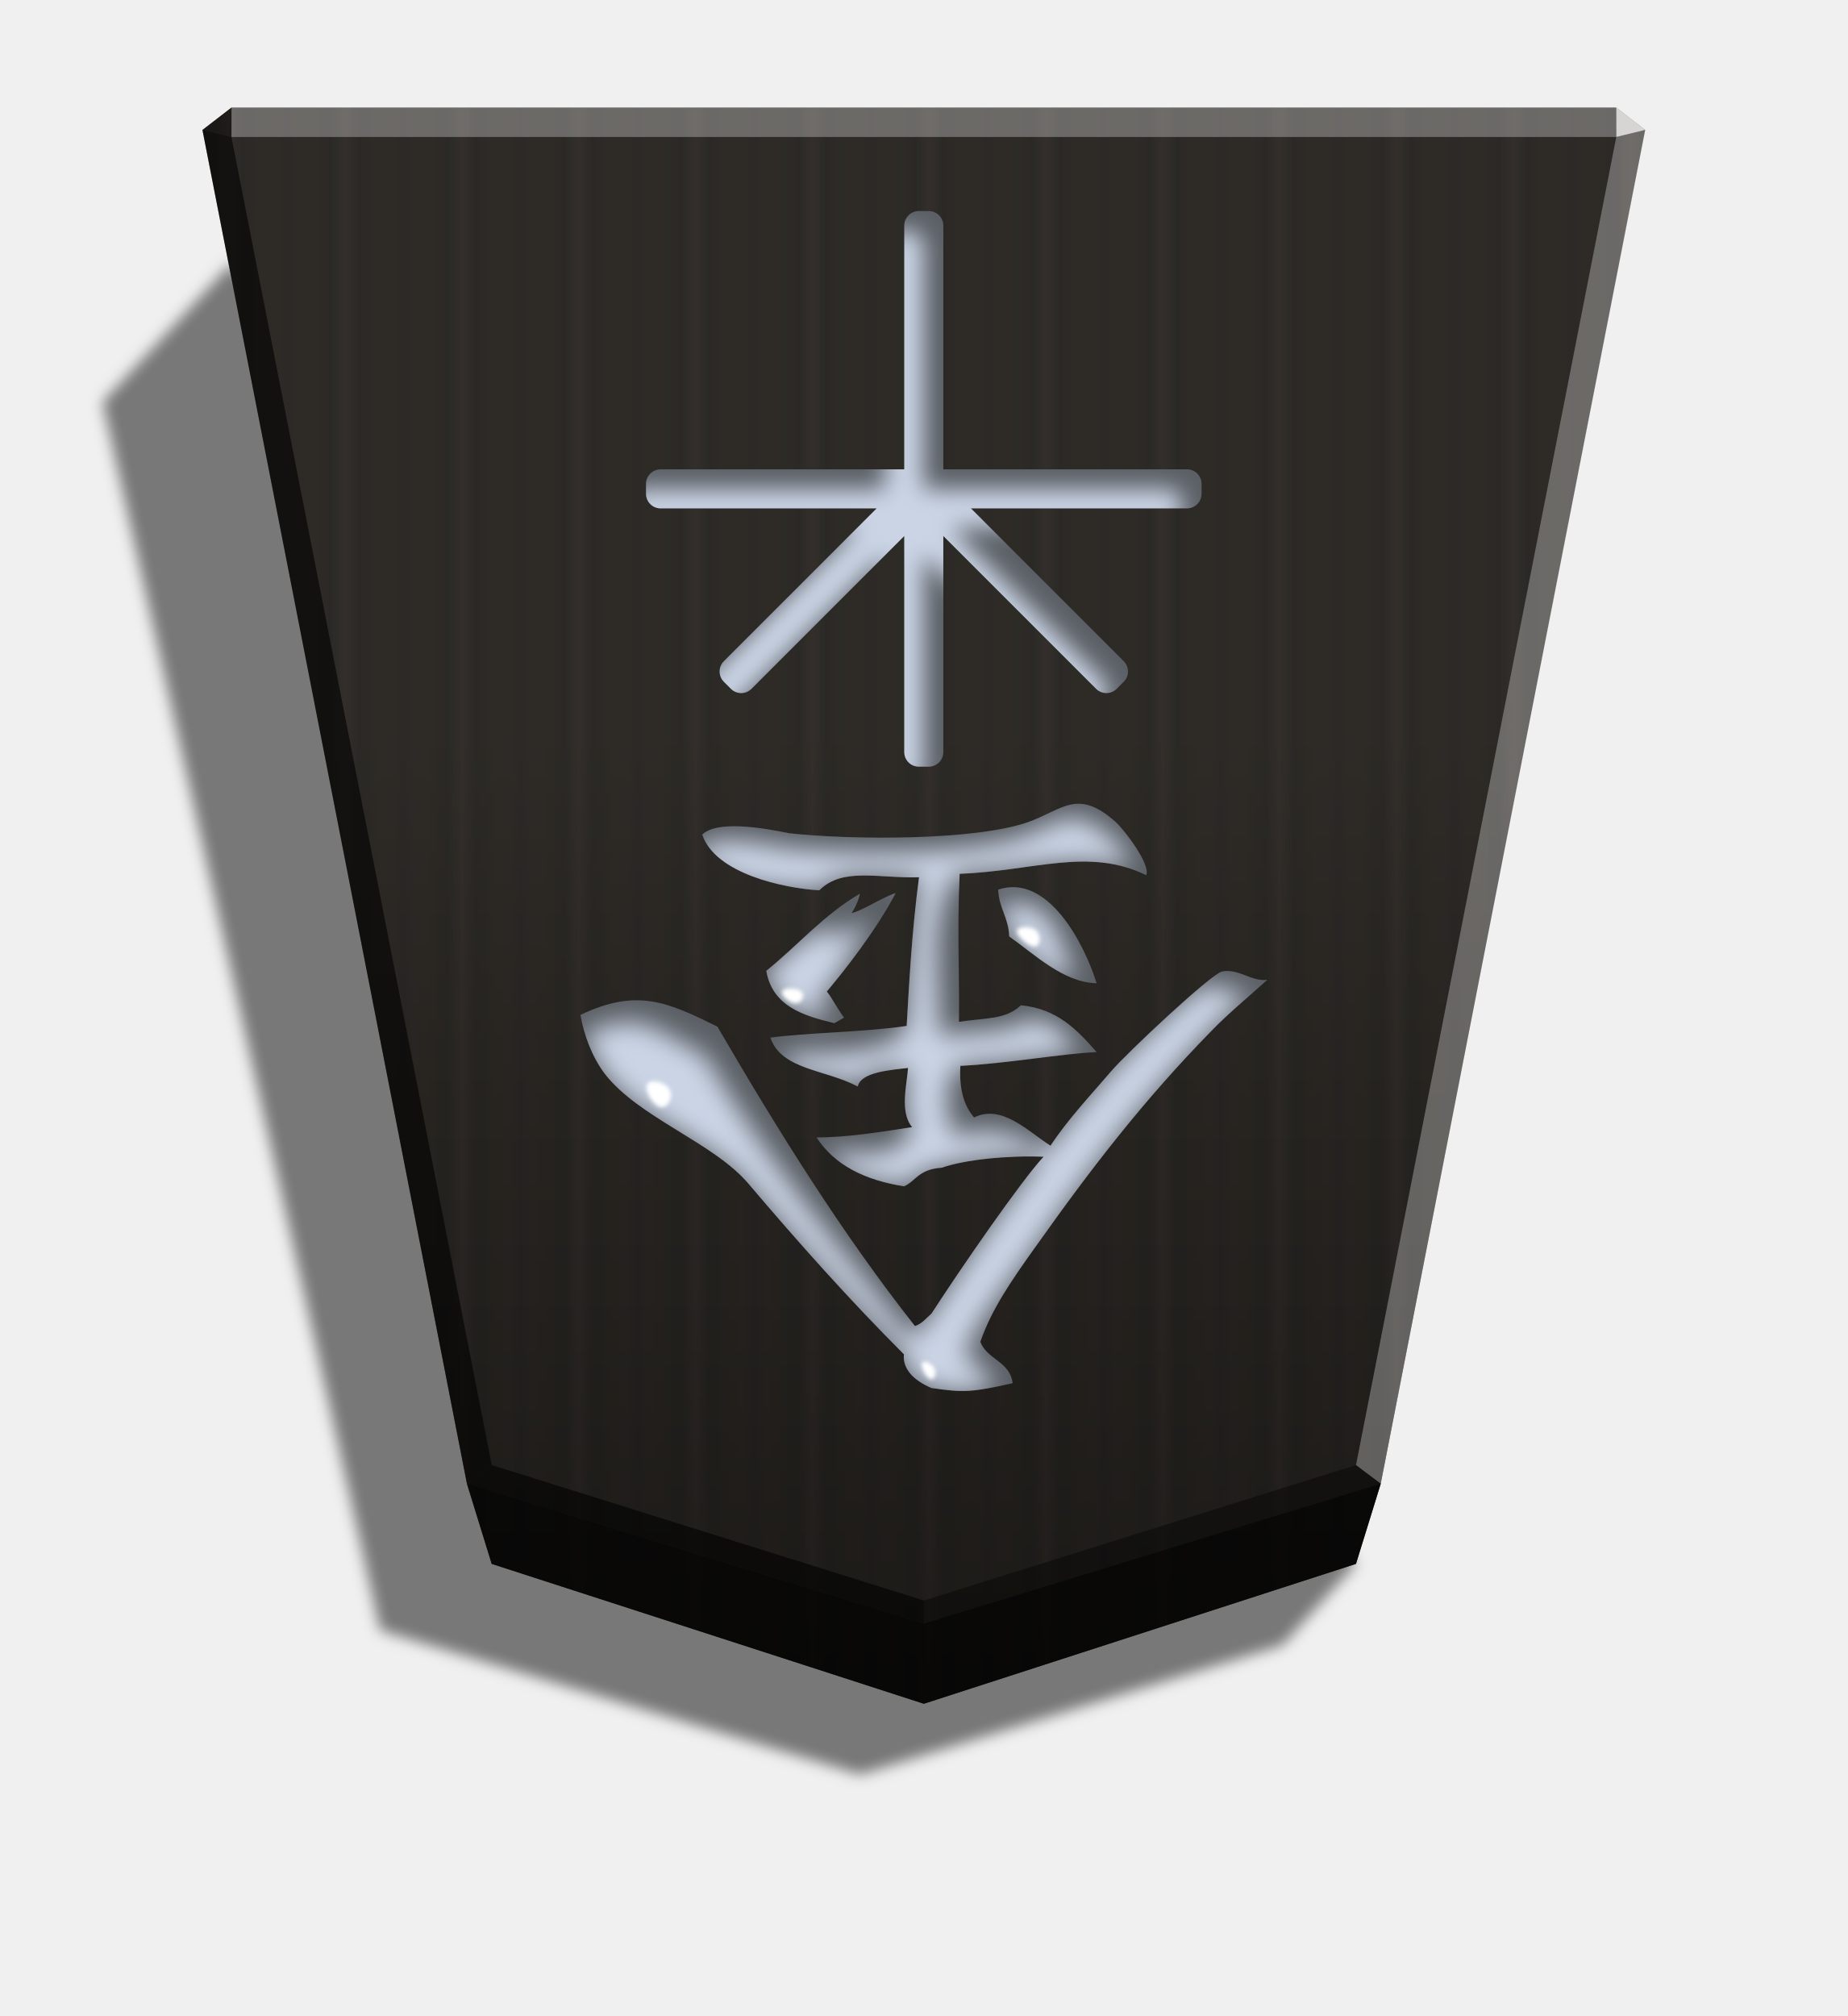
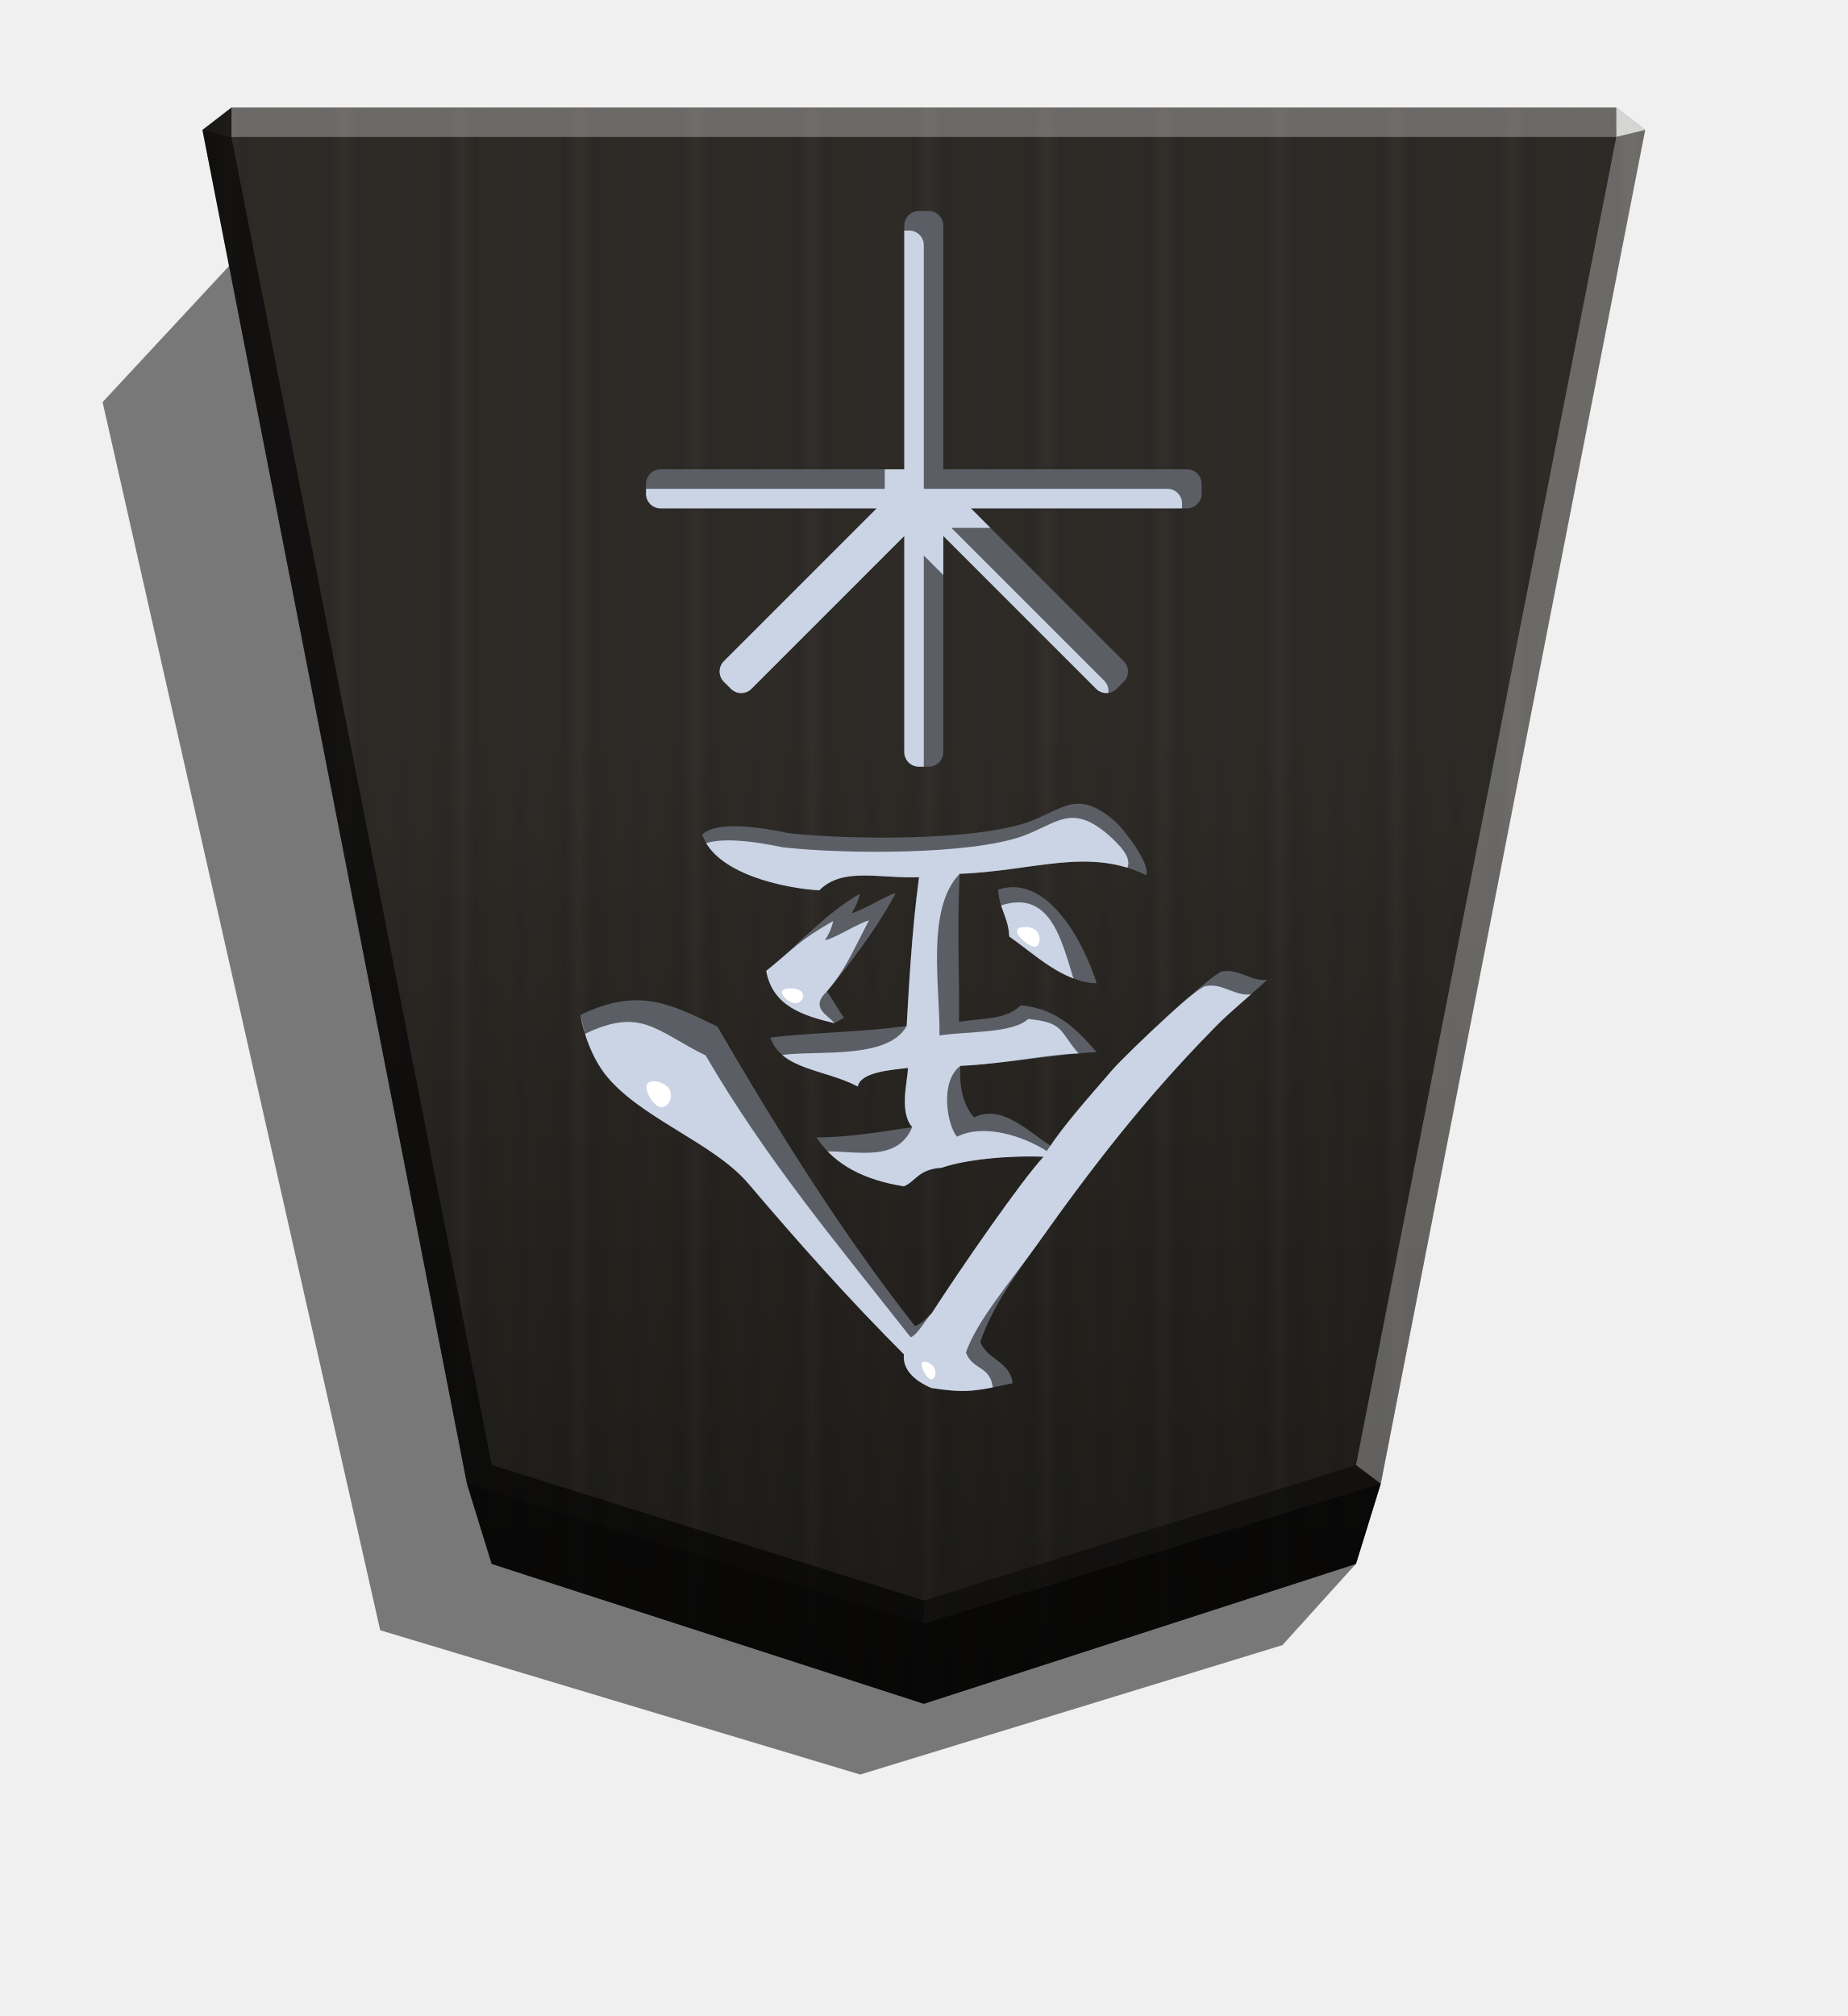
<svg xmlns="http://www.w3.org/2000/svg" width="498.898" height="544.252" viewBox="0 0 1320 1440">
  <defs>
-     <filter id="1KI-1_svg__a" width="1.026" height="1.022" x="-.013" y="-.011" class="1KI-1_svg__B">
-       <feGaussianBlur stdDeviation="2.441" />
-     </filter>
-     <filter id="1KI-1_svg__e" width="1.096" height="1.096" x="-.048" y="-.048" class="1KI-1_svg__B">
-       <feGaussianBlur stdDeviation="5.51" />
-     </filter>
-     <filter id="1KI-1_svg__g" width="1.089" height="1.104" x="-.045" y="-.052" class="1KI-1_svg__B">
-       <feGaussianBlur stdDeviation="8.898" />
-     </filter>
-     <filter id="1KI-1_svg__k" width="1.448" height="1.517" x="-.224" y="-.259" class="1KI-1_svg__B">
-       <feGaussianBlur stdDeviation="1.51" />
-     </filter>
-     <filter id="1KI-1_svg__i" width="1.478" height="1.681" x="-.239" y="-.34" class="1KI-1_svg__B">
-       <feGaussianBlur stdDeviation="1.51" />
-     </filter>
-     <filter id="1KI-1_svg__h" width="1.414" height="1.39" x="-.207" y="-.195" class="1KI-1_svg__B">
-       <feGaussianBlur stdDeviation="1.51" />
-     </filter>
-     <filter id="1KI-1_svg__j" width="1.732" height="1.573" x="-.366" y="-.286" class="1KI-1_svg__B">
-       <feGaussianBlur stdDeviation="1.51" />
-     </filter>
-     <linearGradient id="1KI-1_svg__b" x1="-1430.769" x2="-1409.955" y1="-77.47" y2="-77.47" gradientUnits="userSpaceOnUse" spreadMethod="reflect">
+     <linearGradient id="1KI-1_svg__a" x1="-1430.769" x2="-1409.955" y1="-77.47" y2="-77.47" gradientUnits="userSpaceOnUse" spreadMethod="reflect">
      <stop offset="0" stop-color="#292522" />
      <stop offset=".232" stop-color="#22211e" />
      <stop offset=".616" stop-color="#25221e" />
      <stop offset=".808" stop-color="#25221f" />
      <stop offset="1" stop-color="#23211f" />
    </linearGradient>
-     <linearGradient id="1KI-1_svg__c" x1="-905.02" x2="-904.556" y1="-384.47" y2="184.159" gradientUnits="userSpaceOnUse">
+     <linearGradient id="1KI-1_svg__b" x1="-905.02" x2="-904.556" y1="-384.47" y2="184.159" gradientUnits="userSpaceOnUse">
      <stop offset="0" />
      <stop offset=".603" stop-color="#fff" />
    </linearGradient>
-     <clipPath id="1KI-1_svg__d">
+     <clipPath id="1KI-1_svg__c">
      <path stroke-width="1.534" d="M1808.815-1033.572a7.223 7.223 0 0 1-7.239-7.239v-120.827h-120.827a7.223 7.223 0 0 1-7.239-7.239v-4.879a7.223 7.223 0 0 1 7.239-7.239h107.142l-75.763-75.759a7.22 7.22 0 0 1 0-10.237l3.451-3.451a7.223 7.223 0 0 1 10.238 0l75.759 75.763v-107.143a7.223 7.223 0 0 1 7.239-7.239h4.878a7.223 7.223 0 0 1 7.239 7.239v107.143l75.759-75.763a7.223 7.223 0 0 1 10.238 0l3.451 3.451a7.22 7.22 0 0 1 0 10.237l-75.759 75.759h107.139a7.224 7.224 0 0 1 7.239 7.239v4.879a7.224 7.224 0 0 1-7.239 7.239h-120.827v120.827a7.223 7.223 0 0 1-7.239 7.239zm2.436-137.74h.01z" />
    </clipPath>
-     <clipPath id="1KI-1_svg__f">
+     <clipPath id="1KI-1_svg__d">
      <path stroke-width="24.395" d="M414.651 724.944c2.458 14.259 8.359 29.993 17.209 41.793 24.092 31.468 77.686 49.168 102.762 78.669 35.893 42.285 72.277 83.094 111.12 121.937-.984 9.834 5.9 18.192 19.667 24.092 23.109 3.442 29.501 2.95 58.018-3.442-1.967-15.734-18.192-16.717-23.109-29.501 7.867-22.617 20.651-41.793 40.81-69.819 38.351-54.085 76.21-103.253 124.395-152.421 11.801-12.292 28.518-26.059 39.826-36.384-11.309 1.475-20.65-8.359-32.451-5.9-7.375 1.475-67.852 58.018-79.161 71.294-14.75 17.209-30.976 34.418-43.268 53.102-16.226-10.325-34.91-29.993-54.577-20.159-6.883-7.867-10.817-19.667-9.834-36.876 31.959-1.475 73.261-8.85 97.353-9.834-13.767-15.734-28.026-30.976-54.085-33.434-10.817 10.325-24.584 8.85-44.252 11.8.492-34.909-1.475-61.952.492-105.712 53.102-1.967 91.945-19.176 133.246.983 3.441-7.375-15.242-31.959-21.634-37.86-27.534-24.584-37.86-8.85-62.936 0-37.859 13.275-126.362 12.784-170.613 7.867-19.176-3.933-51.135-9.342-61.952.983 9.342 28.026 58.51 38.351 83.586 39.826 16.717-16.717 42.284-8.359 71.294-9.342-5.408 39.826-7.375 81.619-8.85 106.203-29.501 4.425-72.769 4.917-97.353 8.359 7.867 23.109 39.335 22.617 62.444 34.909 1.967-10.325 23.601-11.8 35.893-13.275-.492 10.325-6.392 31.468 2.95 42.285-22.126 3.442-46.218 7.375-68.344 7.375 13.275 20.159 34.909 30.484 62.443 34.909 8.359-3.442 10.325-12.292 27.043-13.275 16.717-5.9 47.693-8.85 72.769-7.867-15.734 16.717-59.494 80.144-80.144 112.103-3.442 2.95-6.883 7.375-11.8 8.85-52.61-66.869-97.845-139.638-141.113-213.882-35.893-17.701-57.527-27.534-97.845-8.359zm132.754-31.468c4.426 25.076 26.06 31.959 48.677 37.368l6.884-3.933c-4.426-5.9-8.359-13.767-12.292-18.684 13.275-15.734 35.893-44.743 49.168-70.311-9.342 2.95-24.092 12.784-31.468 14.259 4.917-7.375 5.9-13.767 5.9-13.767-25.568 14.75-44.252 36.876-66.869 55.068m165.697-58.018c.492 13.275 7.375 19.667 7.867 33.434 18.192 12.784 38.843 32.943 62.443 33.434-8.85-28.518-34.909-78.669-70.311-66.869z" />
    </clipPath>
  </defs>
-   <path d="m-2659.569 204.596 26.181 28.949 150.416 46.096 171.017-51.398 98.911-437.515-45.894-49.39z" filter="url(#1KI-1_svg__a)" opacity=".5" transform="matrix(-2.0051 0 0 2.0051 -4364.078 706.823)" />
-   <path fill="url(#1KI-1_svg__b)" d="m-1220.686-340.838-153.963 49.823-8.809 28.459-94.245 482.361 10.349 7.986h493.336l10.348-7.986-94.244-482.361-8.809-28.459z" transform="translate(-1787.64 533.54)scale(-2.0051)" />
-   <path fill="url(#1KI-1_svg__c)" d="m-905.02-384.47-153.963 49.823-8.809 26.778-94.245 484.042 10.349 7.986h493.336l10.349-7.986-94.244-482.219-8.809-28.601z" opacity=".25" style="mix-blend-mode:overlay" transform="translate(-1154.688 446.054)scale(-2.0051)" />
+   <path d="m968.624 1117.058-52.496 58.046-301.599 92.427-342.906-103.058L73.297 287.212l92.022-99.032z" opacity=".5" />
+   <path fill="url(#1KI-1_svg__a)" d="m-1220.686-340.838-153.963 49.823-8.809 28.459-94.245 482.361 10.349 7.986h493.336l10.348-7.986-94.244-482.361-8.809-28.459z" transform="translate(-1787.64 533.54)scale(-2.0051)" />
+   <path fill="url(#1KI-1_svg__b)" d="m-905.02-384.47-153.963 49.823-8.809 26.778-94.245 484.042 10.349 7.986h493.336l10.349-7.986-94.244-482.219-8.809-28.601z" opacity=".25" style="mix-blend-mode:overlay" transform="translate(-1154.688 446.054)scale(-2.0051)" />
  <path d="m165.355 97.854.043-21.064-20.75 16.013zm821.025 961.863-17.664-13.248L660 1143.218v16.402z" opacity=".4" />
  <path d="m333.62 1059.717 17.664-13.248L660 1143.218v16.402z" opacity=".6" />
  <path d="m333.62 1059.717 17.664-13.248L165.355 97.854l-20.707-5.052z" opacity=".6" />
  <g fill="#fff">
    <path d="m986.38 1059.717-17.664-13.248 185.93-948.615 20.707-5.052z" opacity=".3" />
    <path d="m1154.646 97.854-.043-21.064 20.75 16.013z" opacity=".8" />
    <path d="M1154.646 97.854H165.355l.043-21.064h989.205z" opacity=".3" />
  </g>
  <path d="m351.283 1117.065-17.663-57.348L660 1159.62l326.38-99.903-17.663 57.348L660 1216.968z" opacity=".7" />
  <path fill="#5b5f65" d="M656.441 150.745a10.405 10.405 0 0 0-10.428 10.428v174.064H471.949a10.405 10.405 0 0 0-10.428 10.428v7.028a10.405 10.405 0 0 0 10.428 10.428h154.349L517.154 472.259a10.406 10.406 0 0 0 0 14.748l4.971 4.971a10.406 10.406 0 0 0 14.748 0l109.139-109.144v154.35a10.405 10.405 0 0 0 10.428 10.428h7.028a10.405 10.405 0 0 0 10.428-10.428v-154.35l109.139 109.144a10.406 10.406 0 0 0 14.748 0l4.971-4.971a10.406 10.406 0 0 0 0-14.748L693.616 363.121H847.96a10.405 10.405 0 0 0 10.428-10.428v-7.028a10.405 10.405 0 0 0-10.428-10.428H673.897V161.173a10.405 10.405 0 0 0-10.428-10.428zm3.509 198.429h.014z" />
-   <path fill="#cad4e5" d="M1799.134-1043.253a7.223 7.223 0 0 1-7.239-7.239v-120.827h-120.827a7.223 7.223 0 0 1-7.239-7.239v-4.878a7.223 7.223 0 0 1 7.239-7.239h107.143l-75.763-75.759a7.223 7.223 0 0 1 0-10.238l3.451-3.451a7.22 7.22 0 0 1 10.237 0l75.759 75.763v-107.142a7.223 7.223 0 0 1 7.239-7.239h4.879a7.224 7.224 0 0 1 7.239 7.239v107.142l75.759-75.763a7.22 7.22 0 0 1 10.237 0l3.451 3.451a7.223 7.223 0 0 1 0 10.238l-75.759 75.759h107.139a7.224 7.224 0 0 1 7.239 7.239v4.878a7.223 7.223 0 0 1-7.239 7.239h-120.827v120.827a7.223 7.223 0 0 1-7.239 7.239zm2.436-137.74h.01v-.01z" clip-path="url(#1KI-1_svg__d)" filter="url(#1KI-1_svg__e)" transform="matrix(1.4406 0 0 -1.4406 -1949.339 -1338.219)" />
+   <path fill="#cad4e5" d="M1799.134-1043.253a7.223 7.223 0 0 1-7.239-7.239v-120.827h-120.827a7.223 7.223 0 0 1-7.239-7.239v-4.878a7.223 7.223 0 0 1 7.239-7.239h107.143l-75.763-75.759a7.223 7.223 0 0 1 0-10.238l3.451-3.451a7.22 7.22 0 0 1 10.237 0l75.759 75.763v-107.142a7.223 7.223 0 0 1 7.239-7.239h4.879a7.224 7.224 0 0 1 7.239 7.239v107.142l75.759-75.763a7.22 7.22 0 0 1 10.237 0l3.451 3.451a7.223 7.223 0 0 1 0 10.238l-75.759 75.759h107.139a7.224 7.224 0 0 1 7.239 7.239v4.878a7.223 7.223 0 0 1-7.239 7.239h-120.827v120.827a7.223 7.223 0 0 1-7.239 7.239zm2.436-137.74h.01v-.01z" clip-path="url(#1KI-1_svg__c)" transform="matrix(1.4406 0 0 -1.4406 -1949.339 -1338.219)" />
  <path fill="#5b5f65" d="M414.651 724.944c2.458 14.259 8.359 29.993 17.209 41.793 24.092 31.468 77.686 49.168 102.762 78.669 35.893 42.285 72.277 83.094 111.12 121.937-.984 9.834 5.9 18.192 19.667 24.092 23.109 3.442 29.501 2.95 58.018-3.442-1.967-15.734-18.192-16.717-23.109-29.501 7.867-22.617 20.651-41.793 40.81-69.819 38.351-54.085 76.21-103.253 124.395-152.421 11.801-12.292 28.518-26.059 39.826-36.384-11.309 1.475-20.65-8.359-32.451-5.9-7.375 1.475-67.852 58.018-79.161 71.294-14.75 17.209-30.976 34.418-43.268 53.102-16.226-10.325-34.91-29.993-54.577-20.159-6.883-7.867-10.817-19.667-9.834-36.876 31.959-1.475 73.261-8.85 97.353-9.834-13.767-15.734-28.026-30.976-54.085-33.434-10.817 10.325-24.584 8.85-44.251 11.8.492-34.909-1.475-61.952.492-105.712 53.102-1.967 91.944-19.176 133.246.983 3.441-7.375-15.242-31.959-21.634-37.86-27.534-24.584-37.86-8.85-62.936 0-37.859 13.275-126.362 12.784-170.613 7.867-19.176-3.933-51.135-9.342-61.952.983 9.342 28.026 58.51 38.351 83.586 39.826 16.717-16.717 42.284-8.359 71.294-9.342-5.408 39.826-7.375 81.619-8.85 106.203-29.501 4.425-72.769 4.917-97.353 8.359 7.867 23.109 39.335 22.617 62.444 34.909 1.967-10.325 23.601-11.8 35.893-13.275-.492 10.325-6.392 31.468 2.95 42.285-22.126 3.442-46.218 7.375-68.344 7.375 13.275 20.159 34.909 30.484 62.443 34.909 8.359-3.442 10.325-12.292 27.043-13.275 16.717-5.9 47.693-8.85 72.769-7.867-15.734 16.717-59.494 80.144-80.144 112.103-3.442 2.95-6.883 7.375-11.8 8.85-52.61-66.869-97.845-139.638-141.113-213.882-35.893-17.701-57.527-27.534-97.845-8.359zm132.754-31.468c4.426 25.076 26.059 31.959 48.677 37.368l6.884-3.933c-4.426-5.9-8.359-13.767-12.292-18.684 13.275-15.734 35.893-44.743 49.168-70.311-9.342 2.95-24.092 12.784-31.468 14.259 4.917-7.375 5.9-13.767 5.9-13.767-25.568 14.75-44.252 36.876-66.869 55.068m165.697-58.018c.492 13.275 7.375 19.667 7.867 33.434 18.192 12.784 38.843 32.943 62.443 33.434-8.85-28.518-34.909-78.669-70.311-66.869z" />
-   <path fill="#cad4e5" d="M414.651 724.944c2.458 14.259 8.359 29.993 17.209 41.793 24.092 31.468 77.686 49.168 102.762 78.669 35.893 42.285 72.277 83.094 111.12 121.937-.984 9.834 5.9 18.192 19.667 24.092 23.109 3.442 15.312 5.98 43.83-.411-1.967-15.734-14.3-12.12-19.217-24.904 7.867-22.617 30.948-49.42 51.107-77.446 38.351-54.085 76.21-103.253 124.395-152.421 11.801-12.292 16.821-15.674 28.129-25.999-11.309 1.475-20.65-8.359-32.451-5.9-7.375 1.475-56.155 47.633-67.464 60.908-14.75 17.209-33.645 38.231-45.937 56.915-16.226-10.325-44.444-20.077-64.111-10.244-6.883-7.867-12.76-39.105 2.37-50.605 31.959-1.475 60.31-7.921 84.403-8.905-13.767-15.734-9.927-22.11-35.986-24.568-10.817 10.325-43.652 8.78-63.319 11.73.492-34.909-9.865-90.363 14.412-115.436 53.102-1.967 78.493-14.592 119.794-4.348 3.441-7.375-5.986-16.522-12.378-22.422-27.534-24.584-37.86-8.85-62.936 0-37.859 13.275-126.362 12.784-170.613 7.867-19.176-3.933-51.135-9.342-61.952.983 9.342 28.026 62.705 28.245 87.781 29.72 16.717-16.717 42.284-8.359 71.294-9.342-5.408 39.826-7.375 81.619-8.85 106.203-13.103 24.256-64.302 17.291-88.886 20.733 7.867 23.109 30.868 10.243 53.977 22.535 1.967-10.325 23.601-11.8 35.893-13.275-.492 10.325-6.392 31.468 2.95 42.285-10.304 24.798-38.276 17.303-60.401 17.303 13.275 20.159 26.966 20.556 54.501 24.981 8.359-3.442 10.325-12.292 27.043-13.275 16.717-5.9 47.693-8.85 72.769-7.867-15.734 16.717-59.494 80.144-80.144 112.103-3.442 2.95-9.934 15.384-14.851 16.859-52.61-66.869-103.184-127.053-146.452-201.297-35.893-17.701-45.883-34.633-86.201-15.458zm132.754-31.468c4.426 25.076 26.059 31.959 48.677 37.368-4.426-5.9-17.873-10.845-5.408-22.617 13.275-15.734 16.825-25.294 30.1-50.861-9.342 2.95-24.092 12.784-31.468 14.259 4.917-7.375 5.9-13.767 5.9-13.767-25.568 14.75-25.184 17.427-47.801 35.619zm167.222-46.6c.492 13.275 5.85 8.249 6.342 22.016 18.192 12.784 22.298 29.543 45.898 30.035-8.85-28.518-16.838-63.851-52.24-52.051" clip-path="url(#1KI-1_svg__f)" filter="url(#1KI-1_svg__g)" />
-   <g fill="#fff">
-     <path d="M471.651 790.751c5.338 1.27 9.767-7.092 6.644-12.544s-13.801-7.995-16.016-3.812 4.034 15.086 9.372 16.356" filter="url(#1KI-1_svg__h)" />
-     <path d="M568.139 716.58c4.556.091 7.467-5.49 4.366-8.372s-12.217-3.066-13.672-.274 4.75 8.556 9.306 8.647z" filter="url(#1KI-1_svg__i)" />
-     <path d="M664.475 985.048c2.986 1.207 5.039-3.975 3.08-7.774s-7.933-6.214-8.961-3.622 2.894 10.189 5.881 11.396" filter="url(#1KI-1_svg__j)" />
-     <path d="M740.178 675.979c2.981-1.101 3.481-7.397.585-10.712s-9.19-3.645-12.174-2.542-2.656 3.637.243 6.95 8.365 7.405 11.346 6.304" filter="url(#1KI-1_svg__k)" />
-   </g>
+   <path fill="#cad4e5" d="M414.651 724.944c2.458 14.259 8.359 29.993 17.209 41.793 24.092 31.468 77.686 49.168 102.762 78.669 35.893 42.285 72.277 83.094 111.12 121.937-.984 9.834 5.9 18.192 19.667 24.092 23.109 3.442 15.312 5.98 43.83-.411-1.967-15.734-14.3-12.12-19.217-24.904 7.867-22.617 30.948-49.42 51.107-77.446 38.351-54.085 76.21-103.253 124.395-152.421 11.801-12.292 16.821-15.674 28.129-25.999-11.309 1.475-20.65-8.359-32.451-5.9-7.375 1.475-56.155 47.633-67.464 60.908-14.75 17.209-33.645 38.231-45.937 56.915-16.226-10.325-44.444-20.077-64.111-10.244-6.883-7.867-12.76-39.105 2.37-50.605 31.959-1.475 60.31-7.921 84.403-8.905-13.767-15.734-9.927-22.11-35.986-24.568-10.817 10.325-43.652 8.78-63.319 11.73.492-34.909-9.865-90.363 14.412-115.436 53.102-1.967 78.493-14.592 119.794-4.348 3.441-7.375-5.986-16.522-12.378-22.422-27.534-24.584-37.86-8.85-62.936 0-37.859 13.275-126.362 12.784-170.613 7.867-19.176-3.933-51.135-9.342-61.952.983 9.342 28.026 62.705 28.245 87.781 29.72 16.717-16.717 42.284-8.359 71.294-9.342-5.408 39.826-7.375 81.619-8.85 106.203-13.103 24.256-64.302 17.291-88.886 20.733 7.867 23.109 30.868 10.243 53.977 22.535 1.967-10.325 23.601-11.8 35.893-13.275-.492 10.325-6.392 31.468 2.95 42.285-10.304 24.798-38.276 17.303-60.401 17.303 13.275 20.159 26.966 20.556 54.501 24.981 8.359-3.442 10.325-12.292 27.043-13.275 16.717-5.9 47.693-8.85 72.769-7.867-15.734 16.717-59.494 80.144-80.144 112.103-3.442 2.95-9.934 15.384-14.851 16.859-52.61-66.869-103.184-127.053-146.452-201.297-35.893-17.701-45.883-34.633-86.201-15.458zm132.754-31.468c4.426 25.076 26.059 31.959 48.677 37.368-4.426-5.9-17.873-10.845-5.408-22.617 13.275-15.734 16.825-25.294 30.1-50.861-9.342 2.95-24.092 12.784-31.468 14.259 4.917-7.375 5.9-13.767 5.9-13.767-25.568 14.75-25.184 17.427-47.801 35.619zm167.222-46.6c.492 13.275 5.85 8.249 6.342 22.016 18.192 12.784 22.298 29.543 45.898 30.035-8.85-28.518-16.838-63.851-52.24-52.051" clip-path="url(#1KI-1_svg__d)" />
+   <path fill="#fff" d="M471.651 790.751c5.338 1.27 9.767-7.092 6.644-12.544s-13.801-7.995-16.016-3.812 4.034 15.086 9.372 16.356m96.488-74.171c4.556.091 7.467-5.49 4.366-8.372s-12.217-3.066-13.672-.274 4.75 8.556 9.306 8.647zm96.336 268.468c2.986 1.207 5.039-3.975 3.08-7.774s-7.933-6.214-8.961-3.622 2.894 10.189 5.881 11.396m75.703-309.069c2.981-1.101 3.481-7.397.585-10.712s-9.19-3.645-12.174-2.542-2.656 3.637.243 6.95 8.365 7.405 11.346 6.304" />
</svg>
